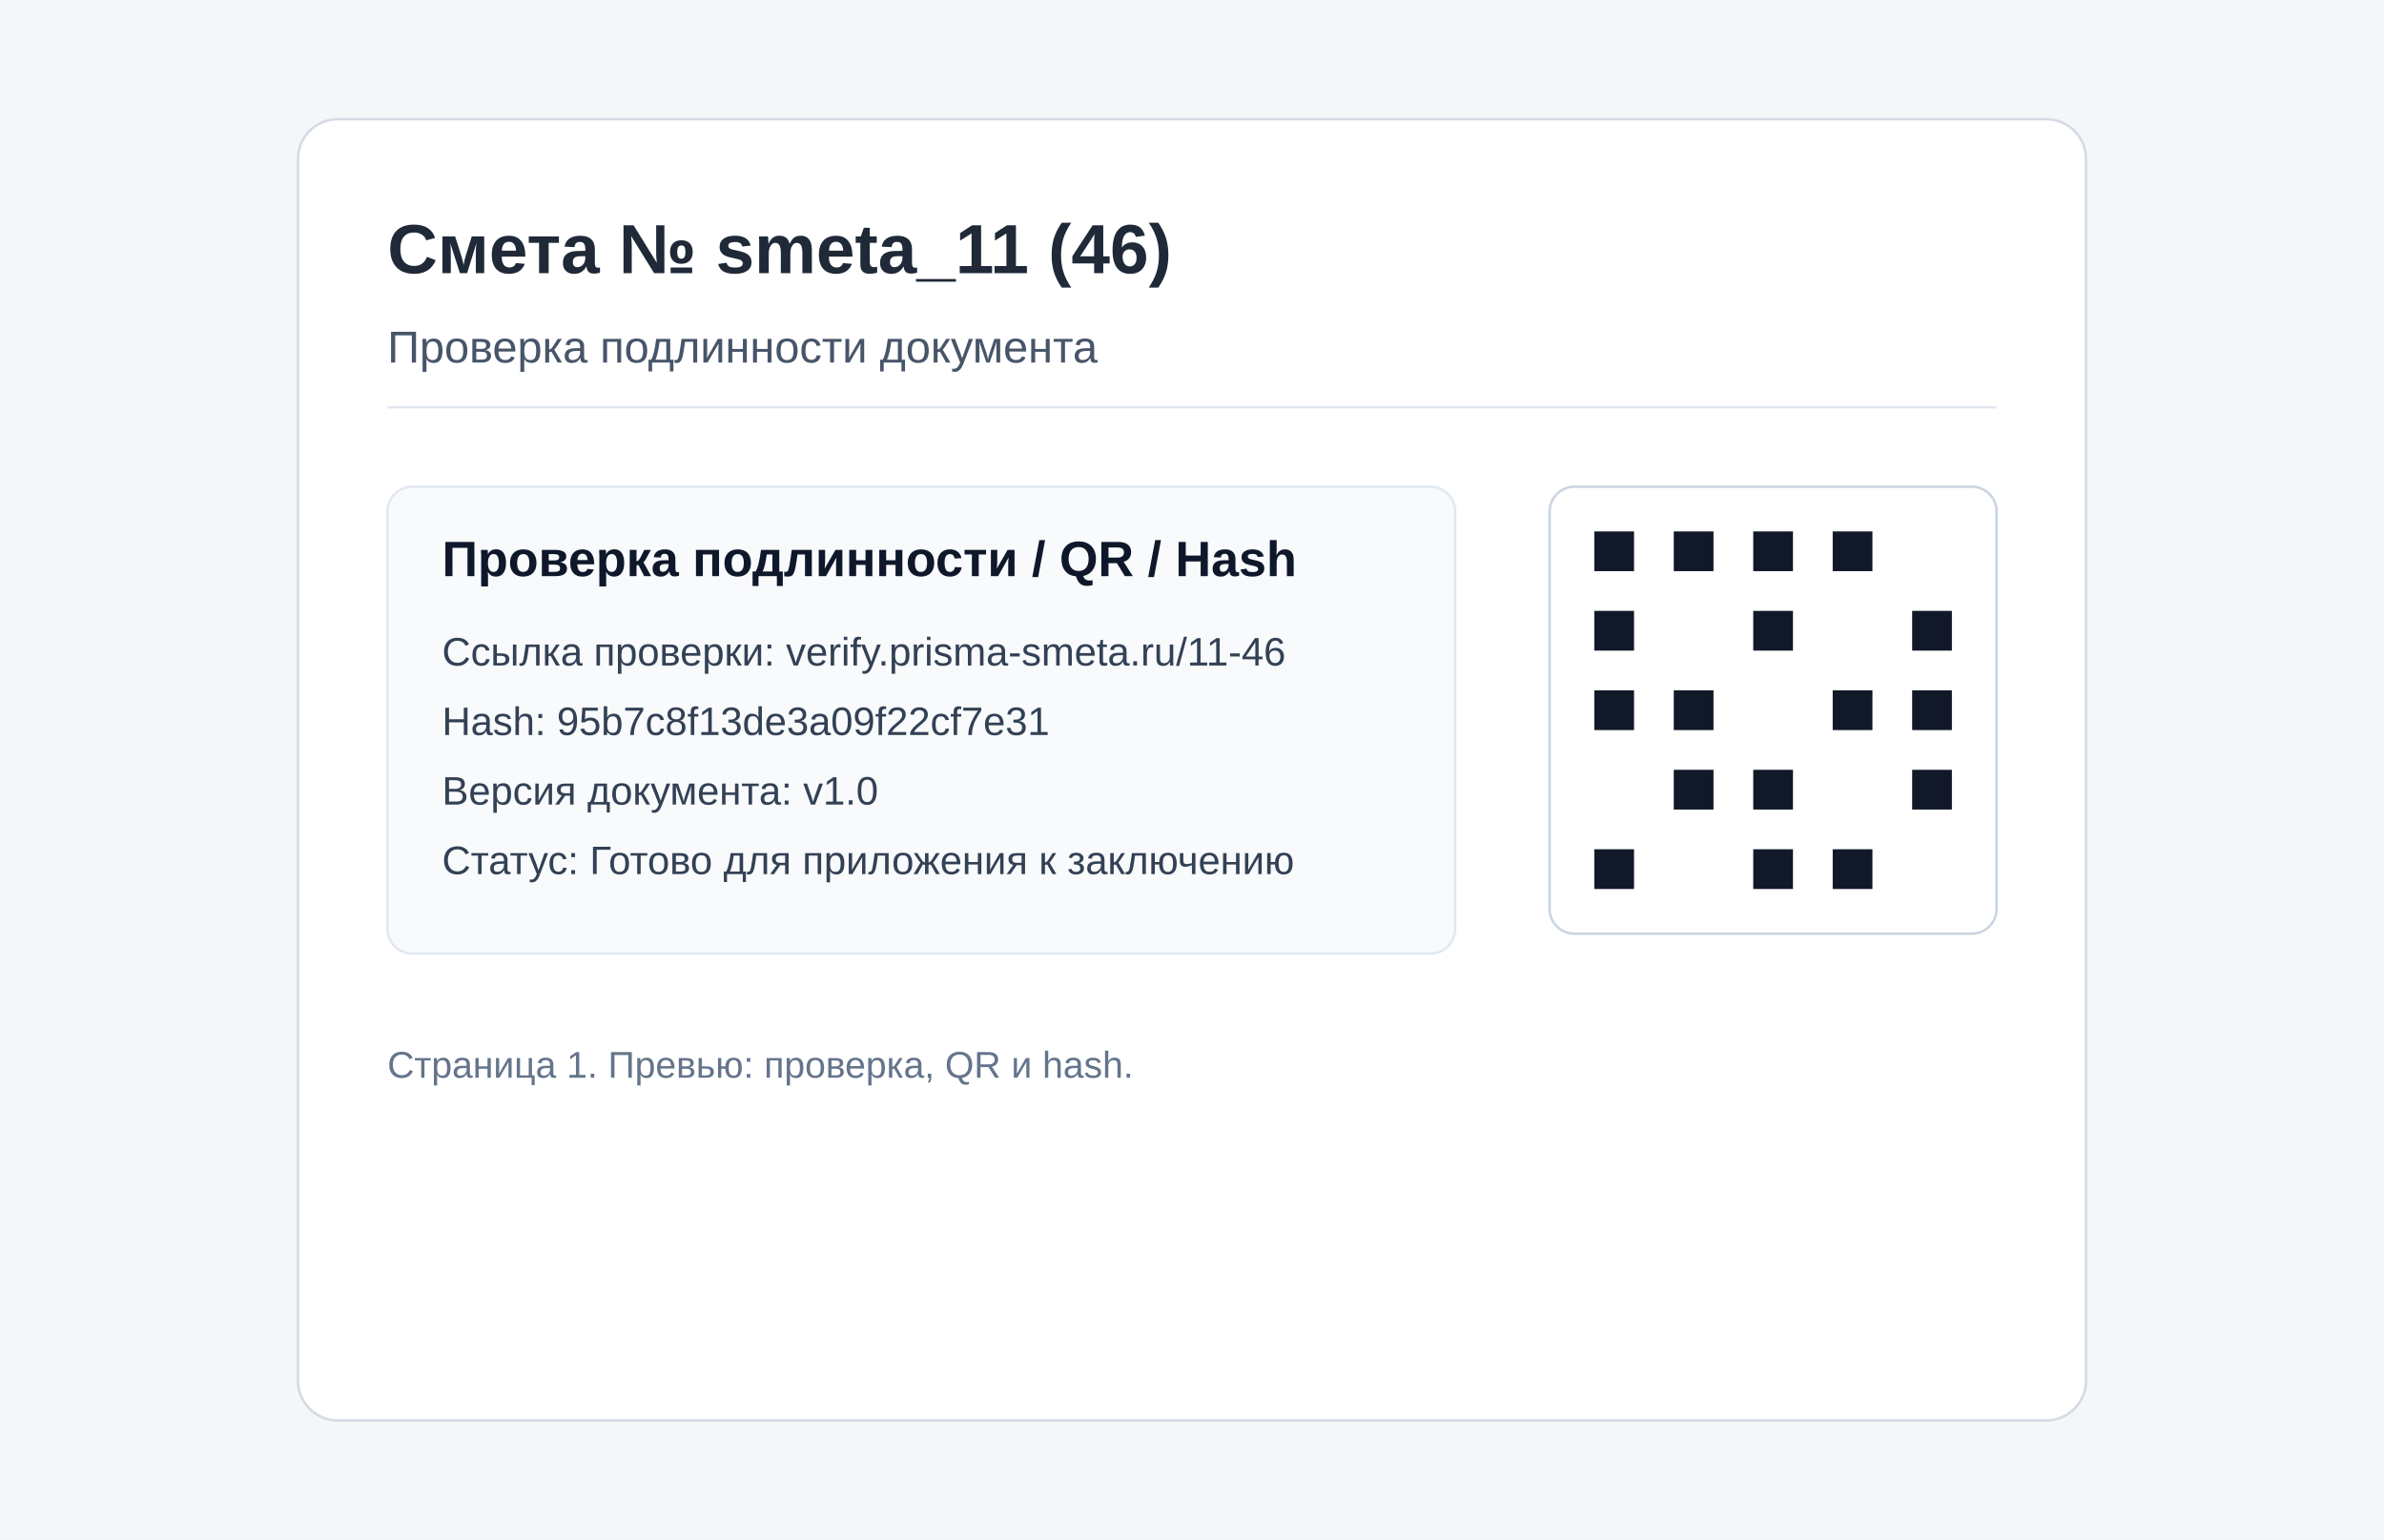
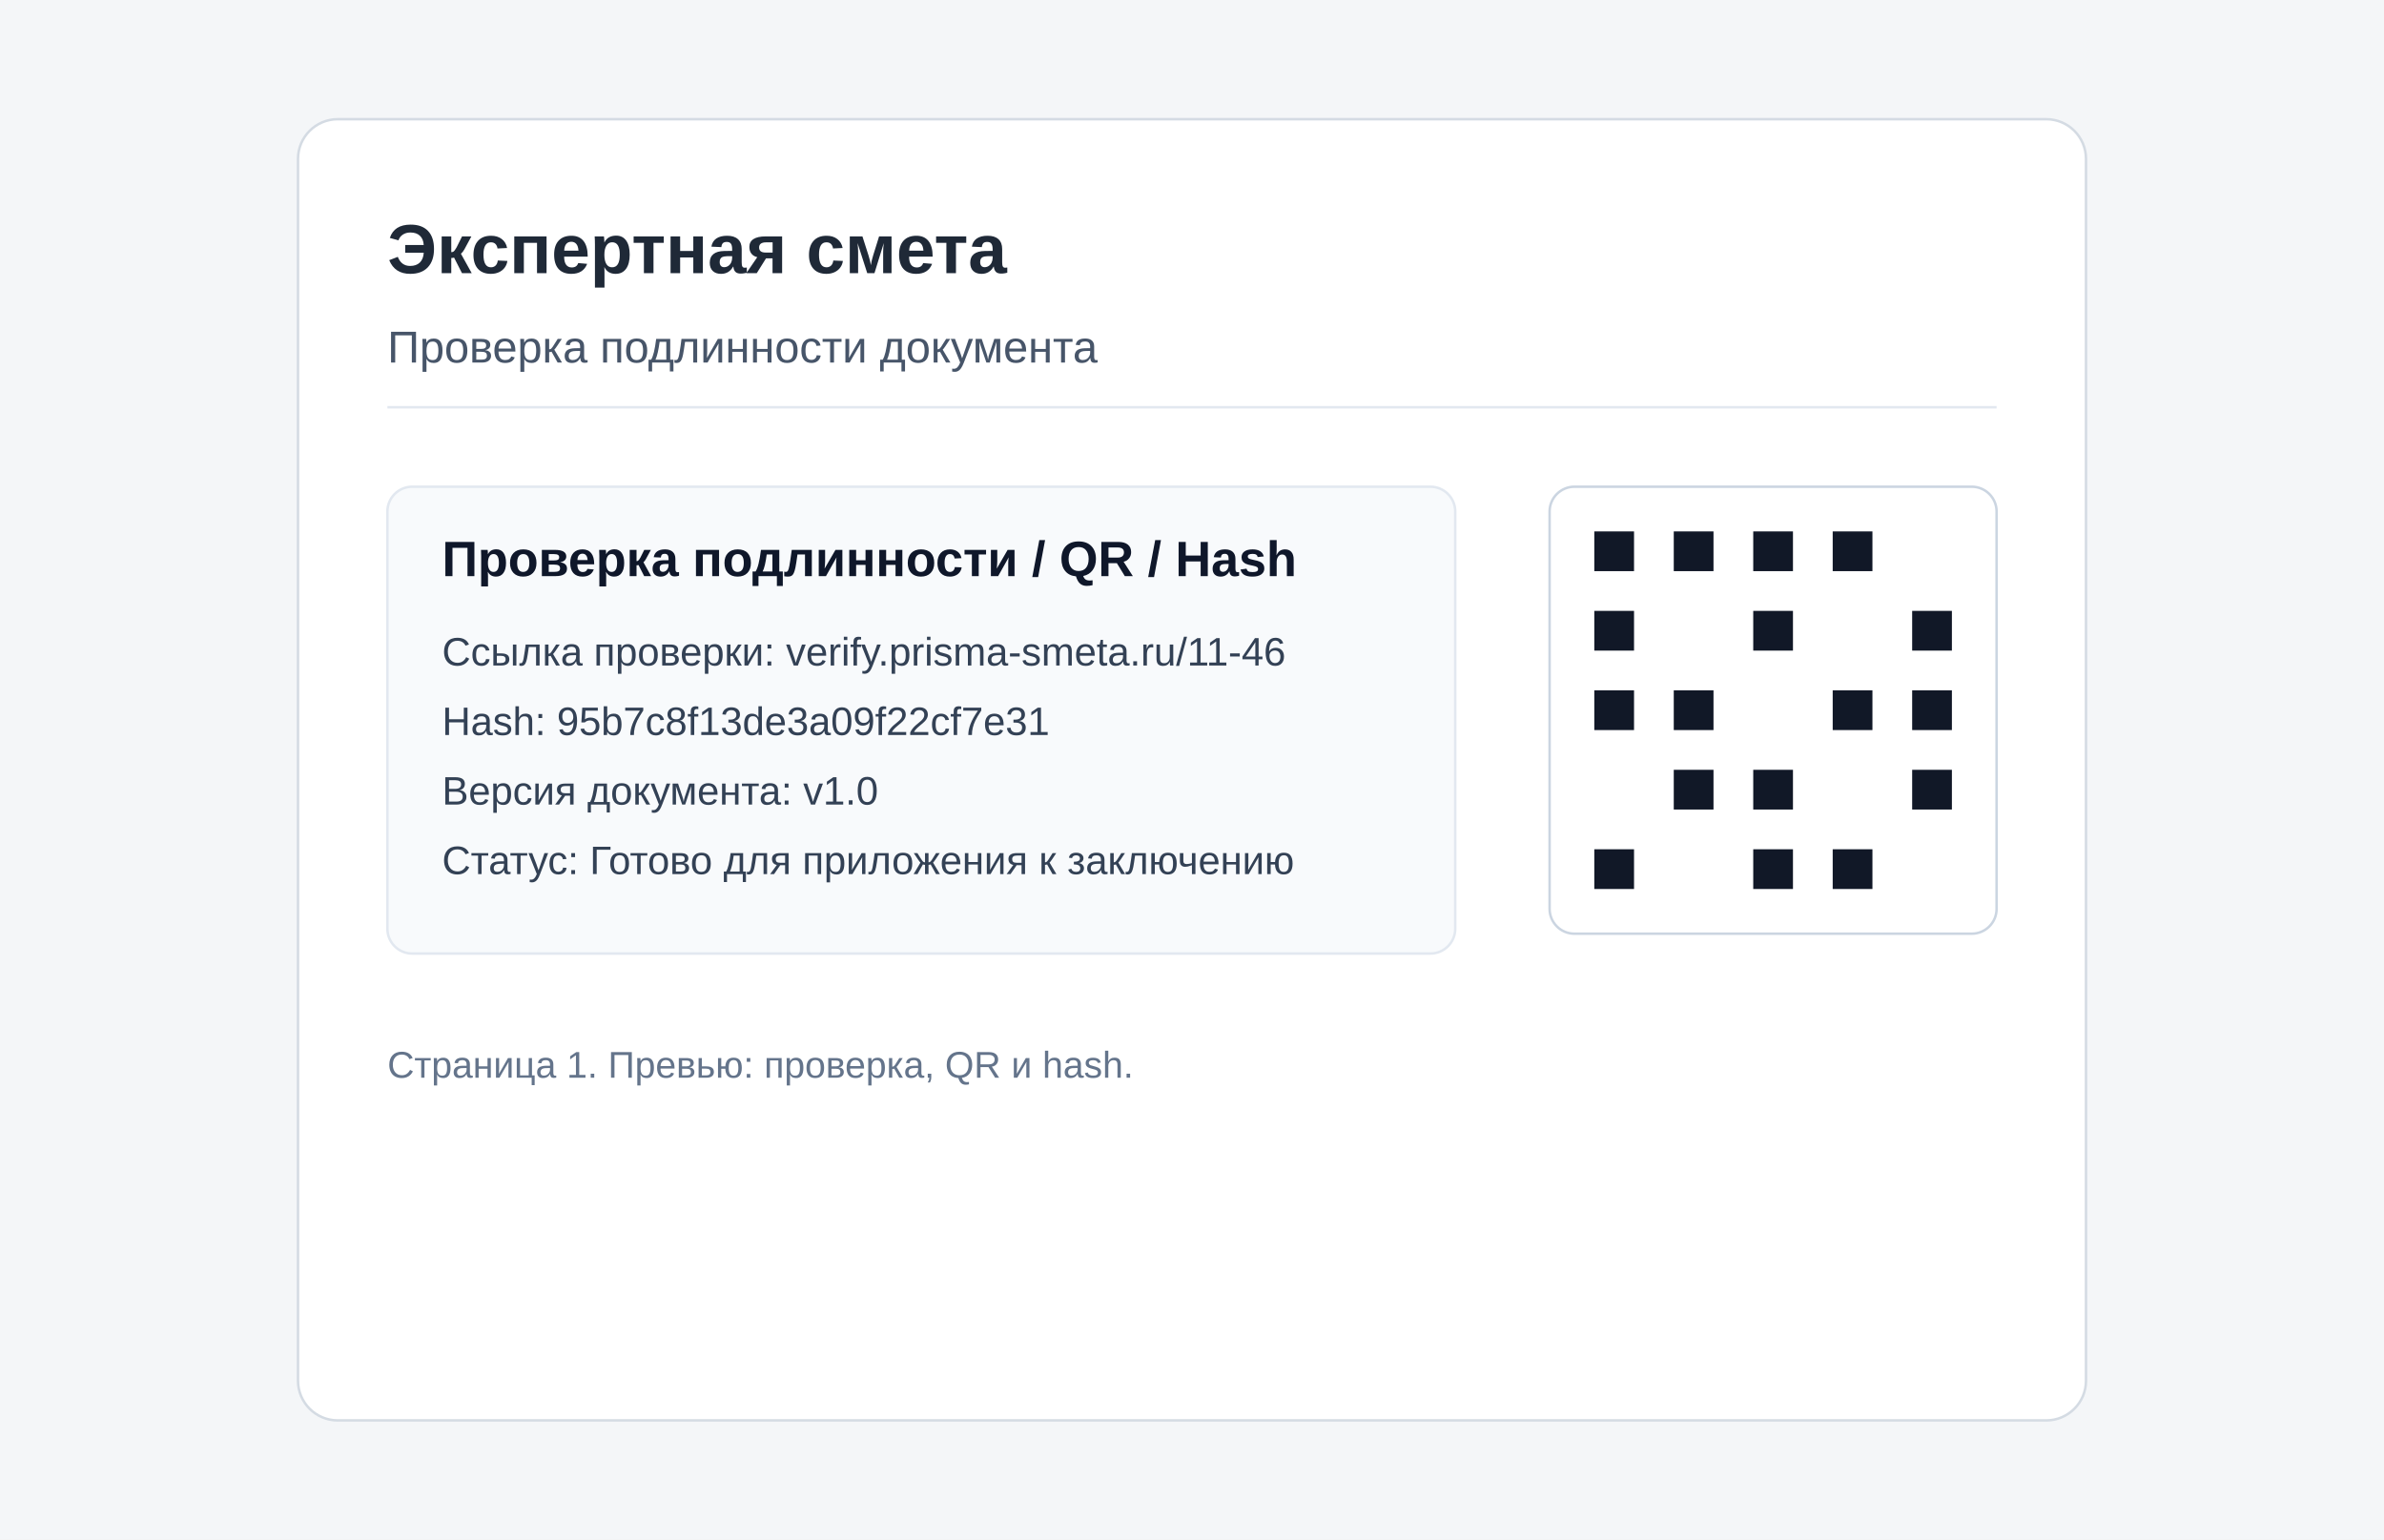
<svg xmlns="http://www.w3.org/2000/svg" width="960" height="620" viewBox="0 0 960 620">
  <rect width="960" height="620" fill="#f4f6f8" />
  <rect x="120" y="48" width="720" height="524" rx="16" fill="#ffffff" stroke="#d4dbe3" />
-   <text x="156" y="110" fill="#1f2937" font-size="28" font-family="Arial, sans-serif" font-weight="700">Смета № smeta_11 (46)</text>
+   <text x="156" y="110" fill="#1f2937" font-size="28" font-family="Arial, sans-serif" font-weight="700">Экспертная смета</text>
  <text x="156" y="146" fill="#475569" font-size="18" font-family="Arial, sans-serif">Проверка подлинности документа</text>
  <line x1="156" y1="164" x2="804" y2="164" stroke="#e2e8f0" />
  <rect x="156" y="196" width="430" height="188" rx="10" fill="#f8fafc" stroke="#e2e8f0" />
  <text x="178" y="232" fill="#0f172a" font-size="20" font-family="Arial, sans-serif" font-weight="700">Проверка подлинности / QR / Hash</text>
  <text x="178" y="268" fill="#334155" font-size="16" font-family="Arial, sans-serif">Ссылка проверки: verify.prisma-smeta.ru/11-46</text>
  <text x="178" y="296" fill="#334155" font-size="16" font-family="Arial, sans-serif">Hash: 95b7c8f13de3a09f22cf7e31</text>
  <text x="178" y="324" fill="#334155" font-size="16" font-family="Arial, sans-serif">Версия документа: v1.0</text>
  <text x="178" y="352" fill="#334155" font-size="16" font-family="Arial, sans-serif">Статус: Готово для приложения к заключению</text>
  <rect x="624" y="196" width="180" height="180" rx="10" fill="#ffffff" stroke="#cbd5e1" />
  <g fill="#111827">
    <rect x="642" y="214" width="16" height="16" />
    <rect x="674" y="214" width="16" height="16" />
    <rect x="706" y="214" width="16" height="16" />
    <rect x="738" y="214" width="16" height="16" />
    <rect x="642" y="246" width="16" height="16" />
    <rect x="706" y="246" width="16" height="16" />
    <rect x="770" y="246" width="16" height="16" />
    <rect x="642" y="278" width="16" height="16" />
    <rect x="674" y="278" width="16" height="16" />
    <rect x="738" y="278" width="16" height="16" />
    <rect x="770" y="278" width="16" height="16" />
    <rect x="674" y="310" width="16" height="16" />
    <rect x="706" y="310" width="16" height="16" />
    <rect x="770" y="310" width="16" height="16" />
    <rect x="642" y="342" width="16" height="16" />
    <rect x="706" y="342" width="16" height="16" />
    <rect x="738" y="342" width="16" height="16" />
  </g>
  <text x="156" y="434" fill="#64748b" font-size="15" font-family="Arial, sans-serif">Страница 1. Превью: проверка, QR и hash.</text>
</svg>
